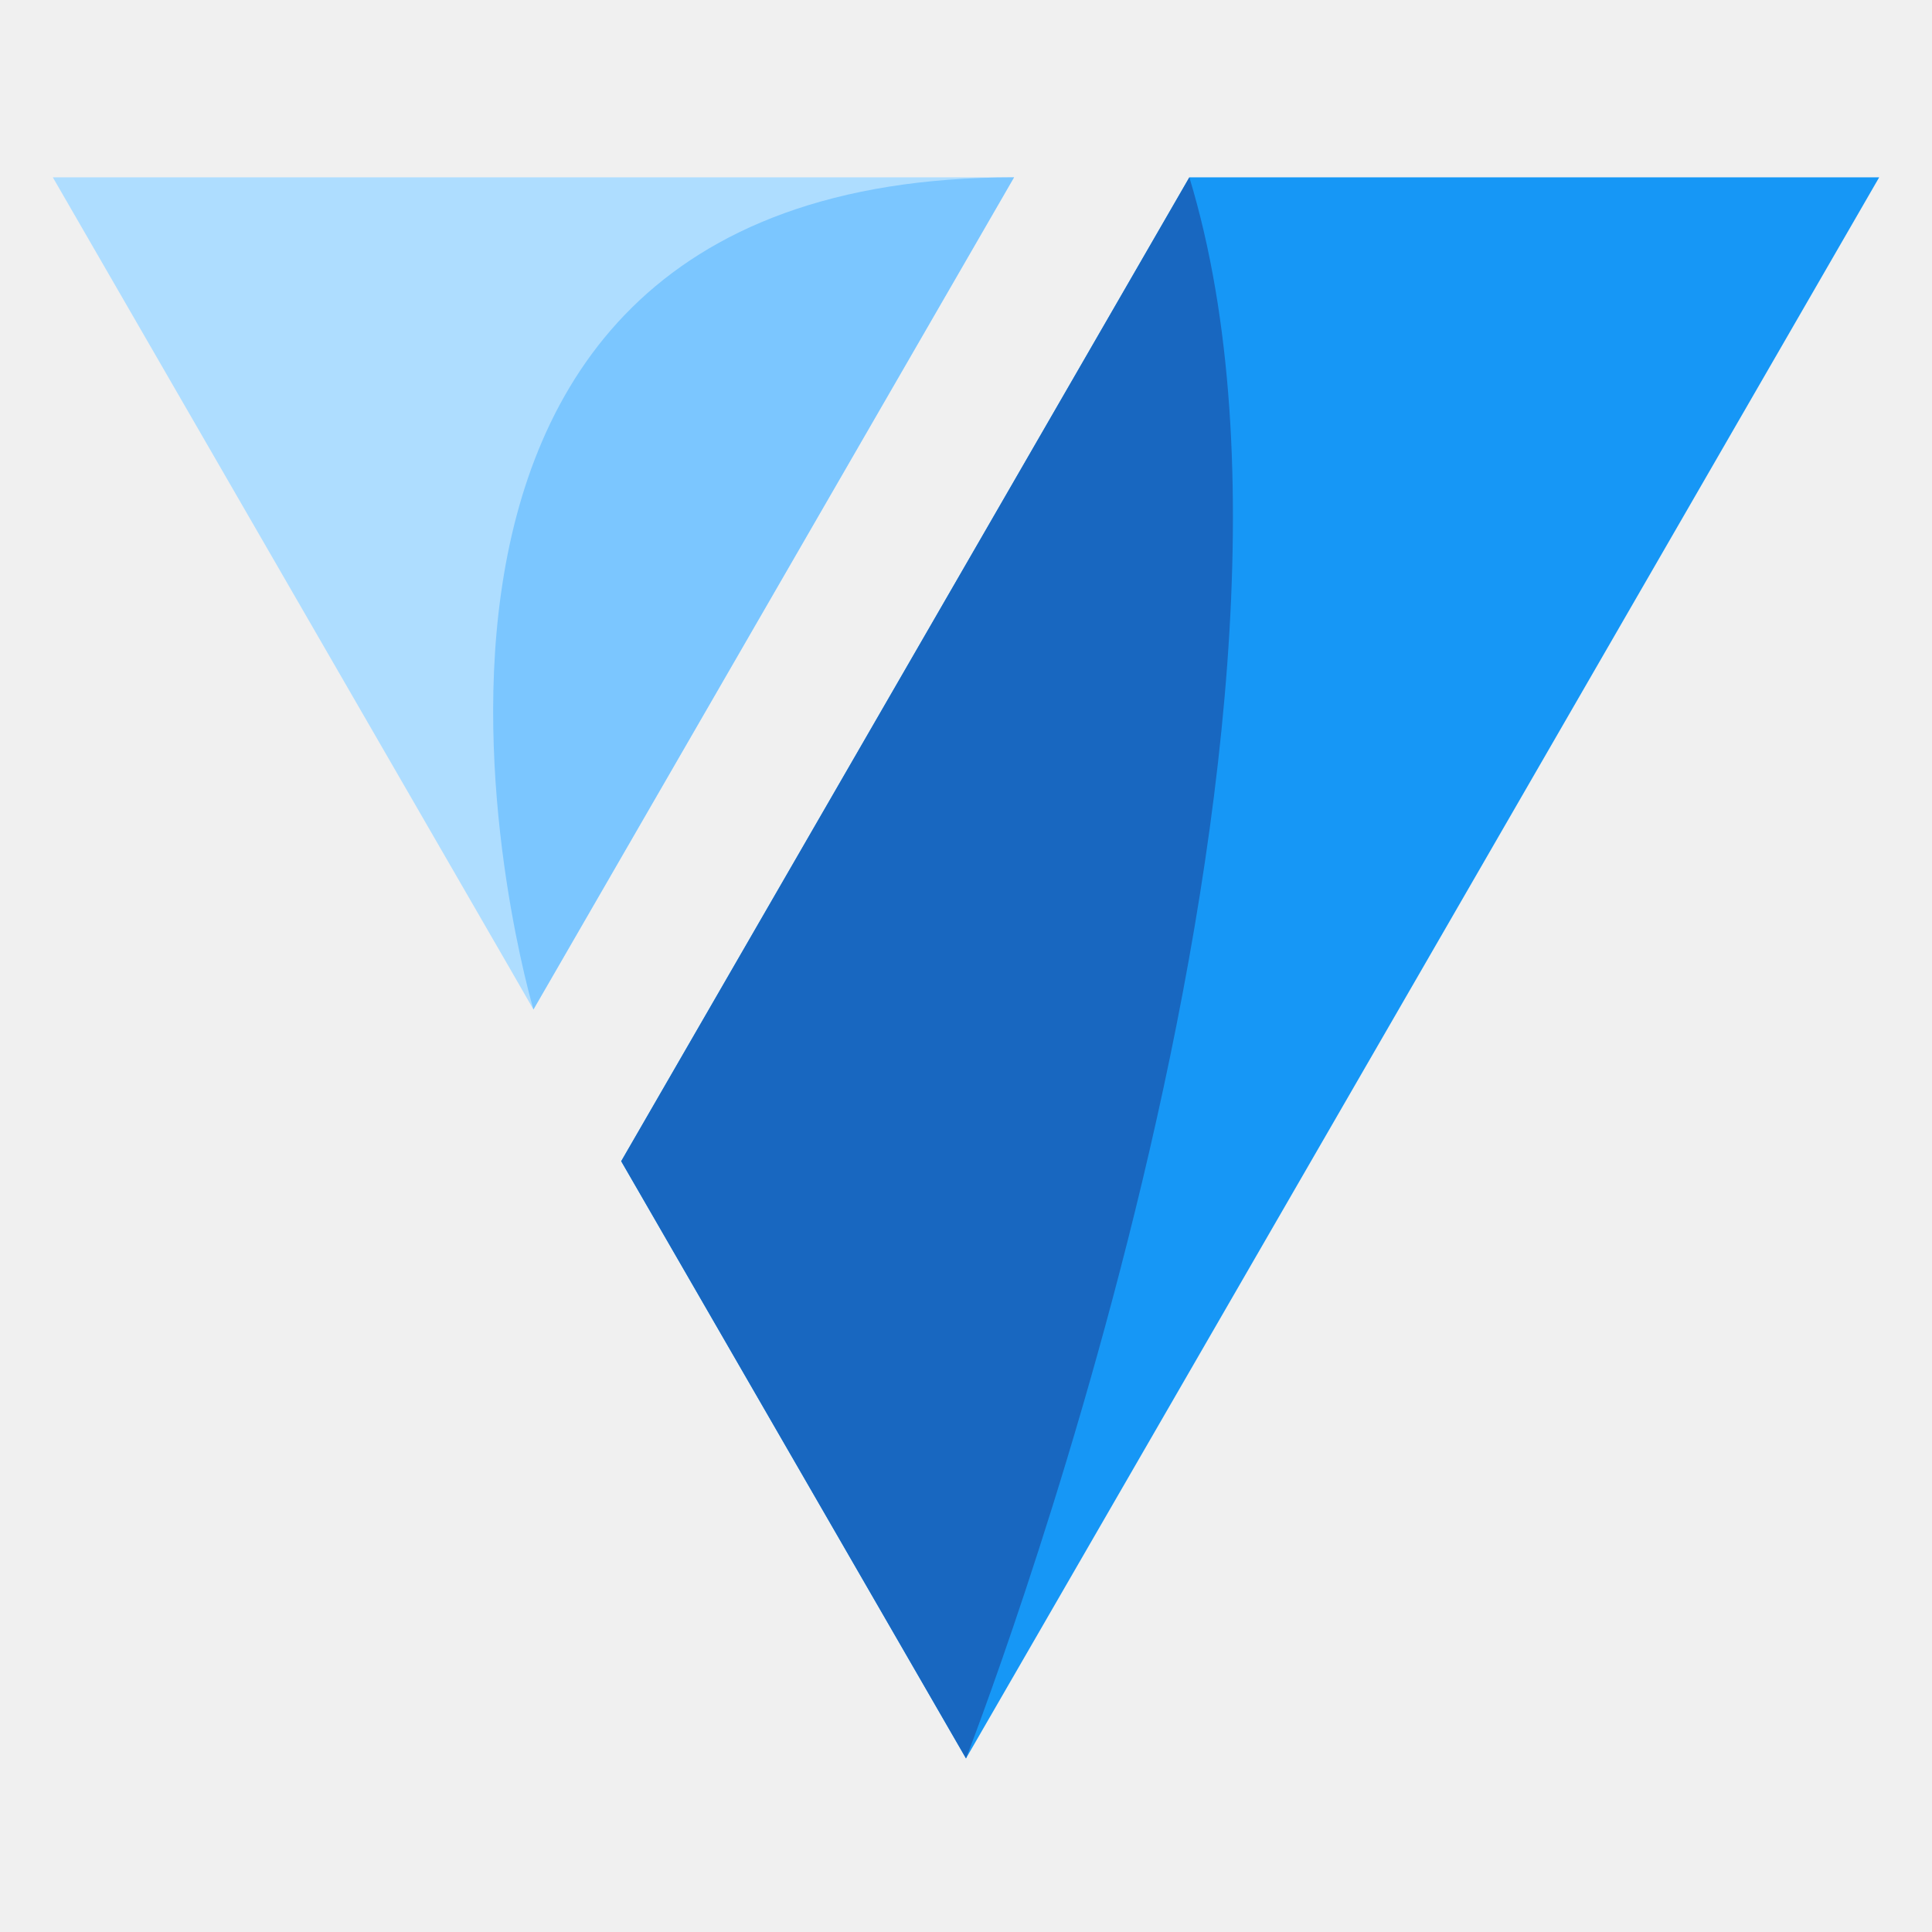
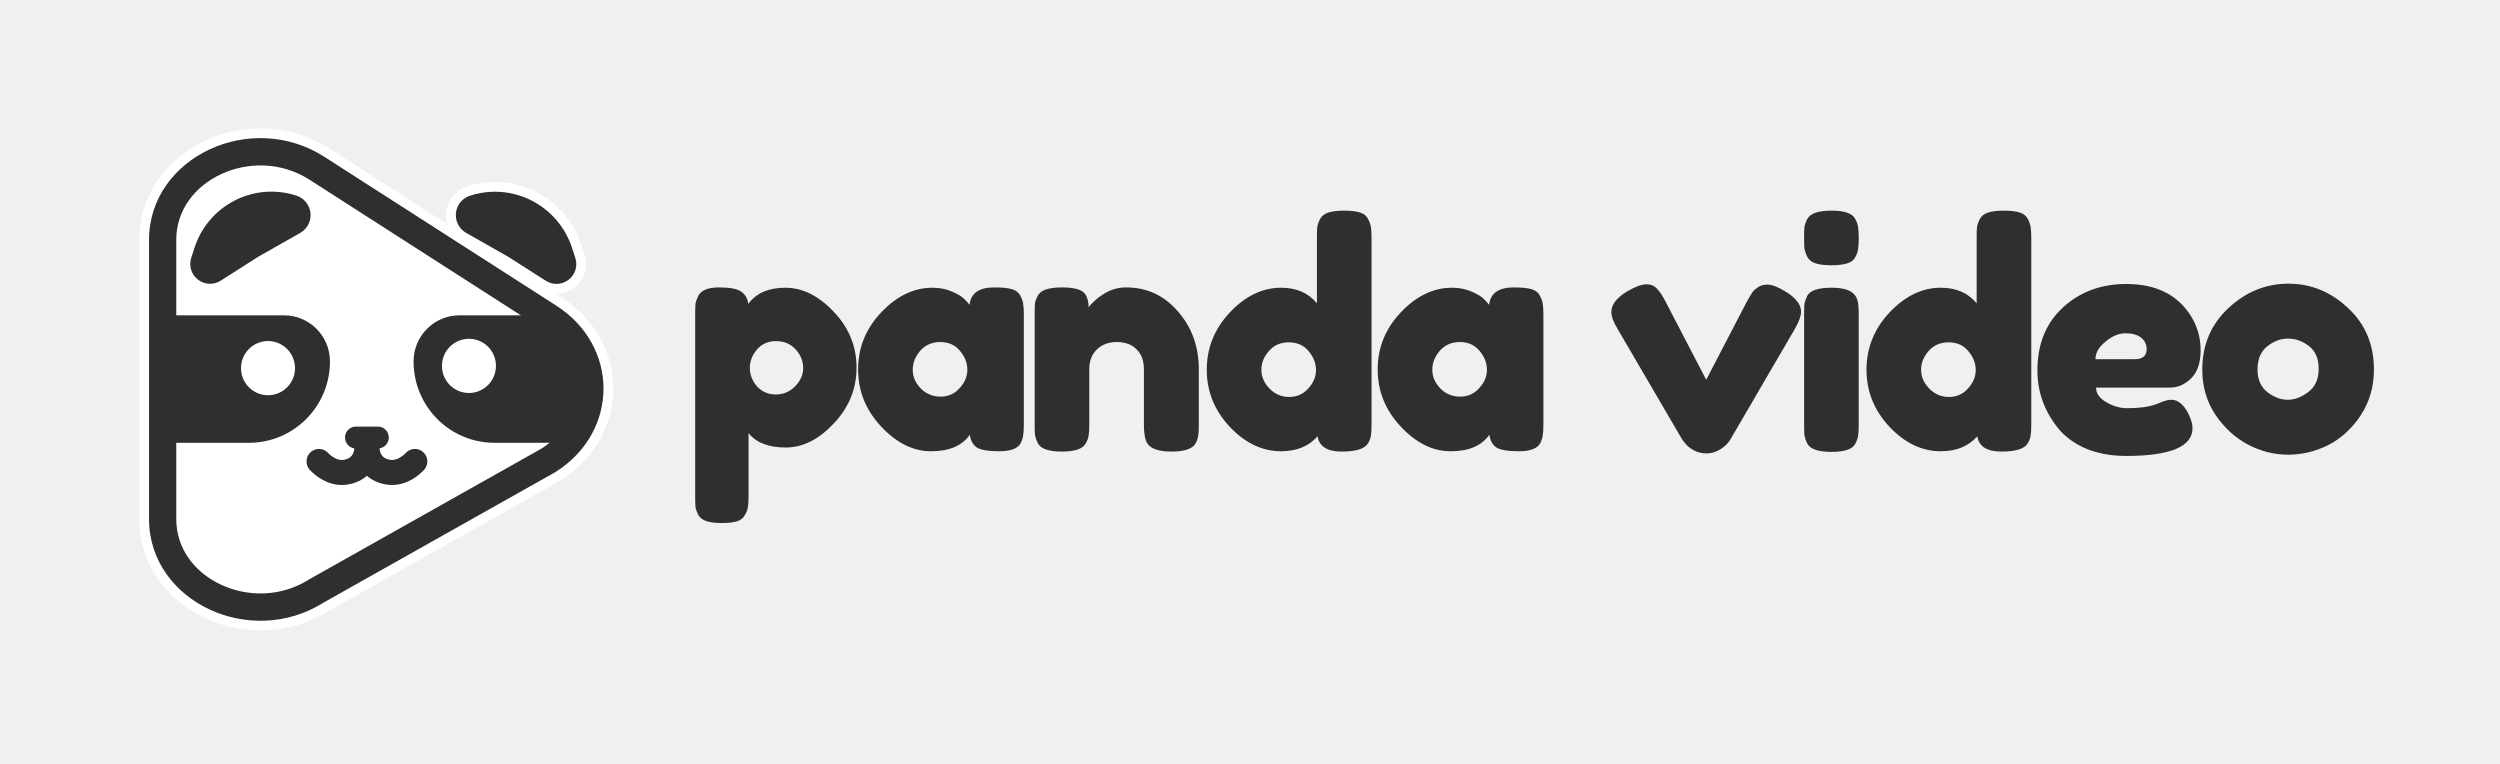
- <svg xmlns="http://www.w3.org/2000/svg" width="512" height="512" viewBox="0 0 512 512" fill="none">
-   <path d="M261.126 140.65L164.624 307.732L256.001 466L377.028 256.5L498.001 47H315.192L261.126 140.65Z" fill="#1697F6" />
-   <path d="M135.027 256.5L141.365 267.518L231.64 111.178L268.731 47H256H14L135.027 256.5Z" fill="#AEDDFF" />
-   <path d="M315.191 47C360.935 197.446 256 466 256 466L164.624 307.732L315.191 47Z" fill="#1867C0" />
-   <path d="M268.731 47C76.003 47 141.366 267.518 141.366 267.518L268.731 47Z" fill="#7BC6FF" />
+ <svg xmlns="http://www.w3.org/2000/svg" width="769" height="235" viewBox="0 0 769 235" fill="none">
+   <path d="M155.544 80.267L155.51 80.246L155.467 80.222L155.249 80.098L154.424 79.629C153.714 79.225 152.7 78.648 151.486 77.958C149.059 76.579 145.833 74.746 142.634 72.932C139.96 71.422 138.458 68.463 138.748 65.404L138.749 65.399C139.049 62.339 141.131 59.752 144.061 58.792C150.719 56.611 157.984 57.16 164.23 60.36C170.468 63.556 175.209 69.086 177.383 75.768L178.392 78.869C179.386 81.925 178.368 85.261 175.825 87.233C173.285 89.204 169.82 89.364 167.109 87.648L167.102 87.643C164.101 85.72 161.196 83.866 159.04 82.492C157.962 81.805 157.072 81.239 156.451 80.844L155.732 80.387L155.544 80.267Z" fill="white" stroke="white" stroke-width="3" />
+   <path d="M100.421 46.872L100.42 46.872C88.691 39.413 74.787 39.492 63.851 44.586C52.907 49.683 44.345 60.143 44.345 73.735V159.705C44.345 173.298 52.908 183.752 63.852 188.847C74.746 193.918 88.585 194.015 100.285 186.654L171.617 146.492L171.652 146.472L171.685 146.451L171.778 146.392C192.25 133.396 192.253 105.667 171.788 92.666L171.786 92.665L171.785 92.665L171.779 92.661L100.44 46.884L100.435 46.881L100.421 46.872Z" fill="white" stroke="white" stroke-width="3" stroke-miterlimit="2.204" />
+   <path fill-rule="evenodd" clip-rule="evenodd" d="M64.484 45.945C75.002 41.047 88.359 40.979 99.615 48.138L99.63 48.147L170.974 93.927C170.977 93.929 170.98 93.931 170.983 93.933C190.521 106.344 190.518 132.718 170.974 145.125L170.881 145.185L99.516 185.365C88.281 192.449 74.972 192.368 64.485 187.487C53.961 182.588 45.845 172.604 45.845 159.705V73.735C45.845 60.837 53.96 50.847 64.484 45.945ZM68.01 53.567C59.834 57.376 54.219 64.732 54.219 73.735V159.705C54.219 168.707 59.833 176.058 68.009 179.864C76.193 183.674 86.509 183.68 95.136 178.203L95.229 178.144L166.588 137.967C180.848 128.835 180.818 110.119 166.498 101.028L166.48 101.017L95.133 55.235L95.126 55.231C86.501 49.749 76.191 49.757 68.01 53.567Z" fill="#2F2F2F" />
+   <path fill-rule="evenodd" clip-rule="evenodd" d="M87.378 97C95.187 97 101.498 103.354 101.498 111.169C101.498 125.021 90.333 136.226 76.529 136.204H47.993V97H87.378ZM83.569 121.497C79.023 122.122 74.835 118.933 74.212 114.372C73.589 109.81 76.767 105.608 81.313 104.983C85.859 104.357 90.047 107.547 90.67 112.109C91.293 116.67 88.114 120.872 83.569 121.497Z" fill="#2F2F2F" />
+   <path fill-rule="evenodd" clip-rule="evenodd" d="M141.31 97C133.522 97 127.211 103.354 127.211 111.169C127.211 125.021 138.377 136.226 152.138 136.204H173.329C175.63 136.204 177.825 135.294 179.45 133.663C181.076 132.053 181.983 129.85 181.983 127.542V110.958C181.983 107.272 180.527 103.714 177.91 101.088C175.313 98.461 171.767 97 168.074 97H141.31ZM143.116 120.808C147.662 121.433 151.849 118.245 152.472 113.683C153.099 109.093 149.921 104.89 145.371 104.294C140.825 103.669 136.638 106.858 136.015 111.42C135.392 115.982 138.57 120.183 143.116 120.808Z" fill="#2F2F2F" />
+   <path fill-rule="evenodd" clip-rule="evenodd" d="M143.373 71.624C141.225 70.412 140.005 68.027 140.241 65.543C140.483 63.08 142.158 60.994 144.525 60.218C150.805 58.161 157.657 58.679 163.546 61.697C169.434 64.714 173.907 69.933 175.957 76.235L176.966 79.335C177.765 81.792 176.947 84.466 174.908 86.047C172.87 87.629 170.092 87.759 167.911 86.379C161.908 82.53 156.284 78.959 156.284 78.959C156.284 78.959 149.772 75.254 143.373 71.624Z" fill="#2F2F2F" />
+   <path fill-rule="evenodd" clip-rule="evenodd" d="M92.361 71.636C94.515 70.404 95.755 68.025 95.5 65.535C95.244 63.045 93.569 60.959 91.201 60.184C84.921 58.126 78.11 58.658 72.228 61.655C66.346 64.652 61.893 69.877 59.849 76.159L58.827 79.3C58.028 81.757 58.846 84.43 60.885 86.012C62.924 87.593 65.701 87.723 67.882 86.343C73.885 82.495 79.51 78.924 79.51 78.924C79.51 78.924 85.982 75.273 92.361 71.636Z" fill="#2F2F2F" />
+   <path fill-rule="evenodd" clip-rule="evenodd" d="M119.389 134.581C119.389 133.74 119.054 132.941 118.475 132.349C117.883 131.758 117.084 131.426 116.247 131.426C114.199 131.426 111.52 131.426 109.473 131.426C108.635 131.426 107.837 131.758 107.245 132.349C106.652 132.941 106.33 133.74 106.33 134.581C106.33 135.412 106.665 136.221 107.245 136.813C107.837 137.404 108.635 137.736 109.473 137.736C111.52 137.736 114.199 137.736 116.247 137.736C117.084 137.736 117.883 137.404 118.475 136.813C119.054 136.221 119.389 135.422 119.389 134.581Z" fill="#2F2F2F" stroke="#2F2F2F" stroke-width="0.41" stroke-miterlimit="1.5" stroke-linecap="round" stroke-linejoin="round" />
+   <path fill-rule="evenodd" clip-rule="evenodd" d="M95.23 144.46C95.23 144.46 97.198 146.756 100.296 148.12C102.184 148.952 104.453 149.443 106.941 149.042C110.088 148.531 112.356 147.107 113.945 145.242C115.653 143.227 116.563 140.64 116.693 137.913C116.792 135.797 115.164 133.992 113.055 133.892C110.947 133.791 109.149 135.426 109.049 137.552C108.999 138.544 108.749 139.527 108.12 140.259C107.59 140.88 106.781 141.281 105.732 141.452C104.852 141.592 104.053 141.382 103.383 141.081C101.945 140.449 101.005 139.406 101.005 139.406C99.616 137.812 97.198 137.642 95.6 139.036C94.001 140.429 93.841 142.865 95.23 144.46Z" fill="#2F2F2F" />
+   <path fill-rule="evenodd" clip-rule="evenodd" d="M124.731 139.406C124.731 139.406 123.802 140.449 122.353 141.081C121.684 141.372 120.884 141.592 120.005 141.452C118.956 141.281 118.146 140.88 117.617 140.259C116.987 139.517 116.738 138.544 116.688 137.552C116.588 135.436 114.789 133.791 112.681 133.892C110.573 133.992 108.944 135.797 109.044 137.913C109.174 140.64 110.074 143.227 111.792 145.242C113.371 147.107 115.649 148.531 118.796 149.042C121.284 149.443 123.552 148.952 125.441 148.12C128.548 146.756 130.507 144.46 130.507 144.46C131.896 142.865 131.736 140.429 130.137 139.036C128.538 137.642 126.12 137.812 124.731 139.406Z" fill="#2F2F2F" />
+   <path d="M213.84 152.728V96.664C213.84 95.192 213.872 94.104 213.936 93.4C214.064 92.696 214.352 91.896 214.8 91C215.696 89.272 217.84 88.408 221.232 88.408C224.624 88.408 226.896 88.856 228.048 89.752C229.264 90.584 229.968 91.832 230.16 93.496C232.592 90.168 236.4 88.504 241.584 88.504C246.832 88.504 251.792 90.968 256.464 95.896C261.136 100.824 263.472 106.552 263.472 113.08C263.472 119.608 261.136 125.336 256.464 130.264C251.856 135.192 246.928 137.656 241.68 137.656C236.432 137.656 232.624 136.184 230.256 133.24V152.632C230.256 154.104 230.192 155.192 230.064 155.896C230 156.6 229.712 157.4 229.2 158.296C228.752 159.256 227.952 159.928 226.8 160.312C225.648 160.696 224.08 160.888 222.096 160.888C220.112 160.888 218.512 160.696 217.296 160.312C216.144 159.928 215.312 159.288 214.8 158.392C214.352 157.496 214.064 156.696 213.936 155.992C213.872 155.288 213.84 154.2 213.84 152.728ZM232.848 107.512C231.376 109.24 230.64 111.128 230.64 113.176C230.64 115.224 231.376 117.112 232.848 118.84C234.384 120.504 236.304 121.336 238.608 121.336C240.976 121.336 242.96 120.504 244.56 118.84C246.224 117.176 247.056 115.288 247.056 113.176C247.056 111.064 246.288 109.176 244.752 107.512C243.216 105.784 241.2 104.92 238.704 104.92C236.272 104.92 234.32 105.784 232.848 107.512ZM298.227 93.784C298.611 90.2 301.139 88.408 305.811 88.408C308.307 88.408 310.163 88.6 311.379 88.984C312.595 89.368 313.427 90.04 313.875 91C314.387 91.96 314.675 92.824 314.739 93.592C314.867 94.296 314.931 95.384 314.931 96.856V130.456C314.931 131.928 314.867 133.048 314.739 133.816C314.675 134.52 314.419 135.352 313.971 136.312C313.075 137.976 310.867 138.808 307.347 138.808C303.891 138.808 301.555 138.392 300.339 137.56C299.187 136.664 298.515 135.384 298.323 133.72C295.955 137.112 291.987 138.808 286.419 138.808C280.915 138.808 275.795 136.28 271.059 131.224C266.323 126.168 263.955 120.312 263.955 113.656C263.955 106.936 266.323 101.08 271.059 96.088C275.859 91.032 281.107 88.504 286.803 88.504C288.979 88.504 290.963 88.888 292.755 89.656C294.547 90.424 295.795 91.16 296.499 91.864C297.203 92.504 297.779 93.144 298.227 93.784ZM280.755 113.752C280.755 115.864 281.587 117.784 283.251 119.512C284.915 121.176 286.931 122.008 289.299 122.008C291.667 122.008 293.619 121.144 295.155 119.416C296.755 117.688 297.555 115.8 297.555 113.752C297.555 111.64 296.787 109.688 295.251 107.896C293.779 106.104 291.763 105.208 289.203 105.208C286.707 105.208 284.659 106.104 283.059 107.896C281.523 109.688 280.755 111.64 280.755 113.752ZM346.391 88.408C352.791 88.408 358.103 90.872 362.327 95.8C366.615 100.664 368.759 106.616 368.759 113.656V130.552C368.759 132.024 368.695 133.144 368.567 133.912C368.503 134.616 368.247 135.416 367.799 136.312C366.903 138.04 364.407 138.904 360.311 138.904C355.767 138.904 353.143 137.72 352.439 135.352C352.055 134.264 351.863 132.632 351.863 130.456V113.56C351.863 110.936 351.095 108.888 349.559 107.416C348.087 105.944 346.071 105.208 343.511 105.208C341.015 105.208 338.967 105.976 337.367 107.512C335.831 109.048 335.063 111.064 335.063 113.56V130.552C335.063 132.024 334.999 133.144 334.871 133.912C334.807 134.616 334.519 135.416 334.007 136.312C333.175 138.04 330.711 138.904 326.615 138.904C322.583 138.904 320.119 138.04 319.223 136.312C318.775 135.352 318.487 134.52 318.359 133.816C318.295 133.048 318.263 131.928 318.263 130.456V96.472C318.263 95.064 318.295 94.008 318.359 93.304C318.487 92.536 318.807 91.704 319.319 90.808C320.215 89.208 322.679 88.408 326.711 88.408C330.615 88.408 333.015 89.144 333.911 90.616C334.551 91.704 334.871 93.016 334.871 94.552C335.127 94.104 335.703 93.464 336.599 92.632C337.495 91.8 338.359 91.128 339.191 90.616C341.367 89.144 343.767 88.408 346.391 88.408ZM406.049 67.384C406.561 66.424 407.425 65.752 408.641 65.368C409.857 64.984 411.457 64.792 413.441 64.792C415.489 64.792 417.121 64.984 418.337 65.368C419.553 65.752 420.385 66.424 420.833 67.384C421.345 68.344 421.633 69.208 421.697 69.976C421.825 70.68 421.889 71.768 421.889 73.24V130.552C421.889 132.024 421.825 133.144 421.697 133.912C421.633 134.616 421.345 135.416 420.833 136.312C419.873 138.04 417.153 138.904 412.673 138.904C408.257 138.904 405.793 137.336 405.281 134.2C402.593 137.272 398.849 138.808 394.049 138.808C388.289 138.808 383.041 136.312 378.305 131.32C373.569 126.264 371.201 120.408 371.201 113.752C371.201 107.032 373.569 101.144 378.305 96.088C383.105 91.032 388.353 88.504 394.049 88.504C398.785 88.504 402.465 90.104 405.089 93.304V73.144C405.089 71.672 405.121 70.584 405.185 69.88C405.313 69.112 405.601 68.28 406.049 67.384ZM390.497 119.512C392.161 121.24 394.177 122.104 396.545 122.104C398.913 122.104 400.865 121.24 402.401 119.512C404.001 117.784 404.801 115.896 404.801 113.848C404.801 111.736 404.033 109.784 402.497 107.992C401.025 106.2 399.009 105.304 396.449 105.304C393.889 105.304 391.841 106.2 390.305 107.992C388.769 109.72 388.001 111.64 388.001 113.752C388.001 115.864 388.833 117.784 390.497 119.512ZM458.048 93.784C458.432 90.2 460.96 88.408 465.632 88.408C468.128 88.408 469.984 88.6 471.2 88.984C472.416 89.368 473.248 90.04 473.696 91C474.208 91.96 474.496 92.824 474.56 93.592C474.688 94.296 474.752 95.384 474.752 96.856V130.456C474.752 131.928 474.688 133.048 474.56 133.816C474.496 134.52 474.24 135.352 473.792 136.312C472.896 137.976 470.688 138.808 467.168 138.808C463.712 138.808 461.376 138.392 460.16 137.56C459.008 136.664 458.336 135.384 458.144 133.72C455.776 137.112 451.808 138.808 446.24 138.808C440.736 138.808 435.616 136.28 430.88 131.224C426.144 126.168 423.776 120.312 423.776 113.656C423.776 106.936 426.144 101.08 430.88 96.088C435.68 91.032 440.928 88.504 446.624 88.504C448.8 88.504 450.784 88.888 452.576 89.656C454.368 90.424 455.616 91.16 456.32 91.864C457.024 92.504 457.6 93.144 458.048 93.784ZM440.576 113.752C440.576 115.864 441.408 117.784 443.072 119.512C444.736 121.176 446.752 122.008 449.12 122.008C451.488 122.008 453.44 121.144 454.976 119.416C456.576 117.688 457.376 115.8 457.376 113.752C457.376 111.64 456.608 109.688 455.072 107.896C453.6 106.104 451.584 105.208 449.024 105.208C446.528 105.208 444.48 106.104 442.88 107.896C441.344 109.688 440.576 111.64 440.576 113.752ZM549.021 89.56C552.349 91.544 554.013 93.656 554.013 95.896C554.013 97.176 553.373 98.936 552.093 101.176L532.221 135.256C531.581 136.344 530.557 137.336 529.149 138.232C527.741 139.064 526.333 139.48 524.925 139.48C523.581 139.48 522.269 139.16 520.989 138.52C519.773 137.816 518.909 137.112 518.397 136.408L517.533 135.352L497.565 101.176C496.285 99.064 495.645 97.336 495.645 95.992C495.645 93.688 497.309 91.544 500.637 89.56C503.069 88.152 504.989 87.448 506.397 87.448C507.805 87.448 508.893 87.896 509.661 88.792C510.493 89.624 511.357 90.904 512.253 92.632L524.829 116.824L537.405 92.632C538.109 91.416 538.621 90.552 538.941 90.04C539.325 89.464 539.901 88.92 540.669 88.408C541.437 87.832 542.461 87.544 543.741 87.544C545.021 87.544 546.781 88.216 549.021 89.56ZM554.944 96.856C554.944 95.384 554.976 94.296 555.04 93.592C555.168 92.824 555.456 91.96 555.904 91C556.8 89.336 559.296 88.504 563.392 88.504C566.464 88.504 568.64 89.048 569.92 90.136C571.008 91.032 571.584 92.408 571.648 94.264C571.712 94.904 571.744 95.832 571.744 97.048V130.648C571.744 132.12 571.68 133.24 571.552 134.008C571.488 134.712 571.2 135.544 570.688 136.504C569.856 138.168 567.392 139 563.296 139C559.264 139 556.8 138.136 555.904 136.408C555.456 135.448 555.168 134.616 555.04 133.912C554.976 133.208 554.944 132.088 554.944 130.552V96.856ZM570.688 79.096C570.24 79.992 569.408 80.632 568.192 81.016C566.976 81.4 565.344 81.592 563.296 81.592C561.312 81.592 559.712 81.4 558.496 81.016C557.28 80.632 556.416 79.96 555.904 79C555.456 78.04 555.168 77.208 555.04 76.504C554.976 75.736 554.944 74.616 554.944 73.144C554.944 71.672 554.976 70.584 555.04 69.88C555.168 69.112 555.456 68.28 555.904 67.384C556.8 65.656 559.296 64.792 563.392 64.792C567.424 64.792 569.856 65.656 570.688 67.384C571.2 68.344 571.488 69.208 571.552 69.976C571.68 70.68 571.744 71.768 571.744 73.24C571.744 74.712 571.68 75.832 571.552 76.6C571.488 77.304 571.2 78.136 570.688 79.096ZM608.981 67.384C609.493 66.424 610.357 65.752 611.573 65.368C612.789 64.984 614.389 64.792 616.373 64.792C618.421 64.792 620.053 64.984 621.269 65.368C622.485 65.752 623.317 66.424 623.765 67.384C624.277 68.344 624.565 69.208 624.629 69.976C624.757 70.68 624.821 71.768 624.821 73.24V130.552C624.821 132.024 624.757 133.144 624.629 133.912C624.565 134.616 624.277 135.416 623.765 136.312C622.805 138.04 620.085 138.904 615.605 138.904C611.189 138.904 608.725 137.336 608.213 134.2C605.525 137.272 601.781 138.808 596.981 138.808C591.221 138.808 585.973 136.312 581.237 131.32C576.501 126.264 574.133 120.408 574.133 113.752C574.133 107.032 576.501 101.144 581.237 96.088C586.037 91.032 591.285 88.504 596.981 88.504C601.717 88.504 605.397 90.104 608.021 93.304V73.144C608.021 71.672 608.053 70.584 608.117 69.88C608.245 69.112 608.533 68.28 608.981 67.384ZM593.429 119.512C595.093 121.24 597.109 122.104 599.477 122.104C601.845 122.104 603.797 121.24 605.333 119.512C606.933 117.784 607.733 115.896 607.733 113.848C607.733 111.736 606.965 109.784 605.429 107.992C603.957 106.2 601.941 105.304 599.381 105.304C596.821 105.304 594.773 106.2 593.237 107.992C591.701 109.72 590.933 111.64 590.933 113.752C590.933 115.864 591.765 117.784 593.429 119.512ZM676.915 107.704C676.915 111.608 675.923 114.52 673.939 116.44C672.019 118.296 669.875 119.224 667.507 119.224H644.755C644.755 121.016 645.811 122.52 647.923 123.736C650.035 124.952 652.147 125.56 654.259 125.56C657.971 125.56 660.883 125.176 662.995 124.408L664.051 124.024C665.587 123.32 666.867 122.968 667.891 122.968C669.939 122.968 671.699 124.408 673.171 127.288C674.003 129.016 674.419 130.488 674.419 131.704C674.419 137.4 667.603 140.248 653.971 140.248C649.235 140.248 645.011 139.448 641.299 137.848C637.651 136.184 634.803 134.008 632.755 131.32C628.723 126.136 626.707 120.344 626.707 113.944C626.707 105.88 629.299 99.448 634.483 94.648C639.731 89.784 646.259 87.352 654.067 87.352C662.963 87.352 669.491 90.488 673.651 96.76C675.827 100.088 676.915 103.736 676.915 107.704ZM656.659 110.488C659.091 110.488 660.307 109.464 660.307 107.416C660.307 105.944 659.731 104.76 658.579 103.864C657.491 102.968 655.891 102.52 653.779 102.52C651.731 102.52 649.683 103.384 647.635 105.112C645.587 106.776 644.563 108.568 644.563 110.488H656.659ZM677.419 113.752C677.419 106.072 680.107 99.736 685.483 94.744C690.859 89.752 697.003 87.256 703.915 87.256C710.827 87.256 716.939 89.752 722.251 94.744C727.563 99.672 730.219 105.976 730.219 113.656C730.219 118.968 728.843 123.704 726.091 127.864C723.339 131.96 719.979 135 716.011 136.984C712.107 138.904 708.043 139.864 703.819 139.864C699.595 139.864 695.499 138.84 691.531 136.792C687.563 134.68 684.203 131.608 681.451 127.576C678.763 123.48 677.419 118.872 677.419 113.752ZM697.483 120.664C699.531 122.2 701.611 122.968 703.723 122.968C705.835 122.968 707.947 122.168 710.059 120.568C712.171 118.968 713.227 116.6 713.227 113.464C713.227 110.328 712.235 107.992 710.251 106.456C708.267 104.92 706.123 104.152 703.819 104.152C701.515 104.152 699.371 104.952 697.387 106.552C695.403 108.152 694.411 110.52 694.411 113.656C694.411 116.728 695.435 119.064 697.483 120.664Z" fill="#2F2F2F" />
</svg>
